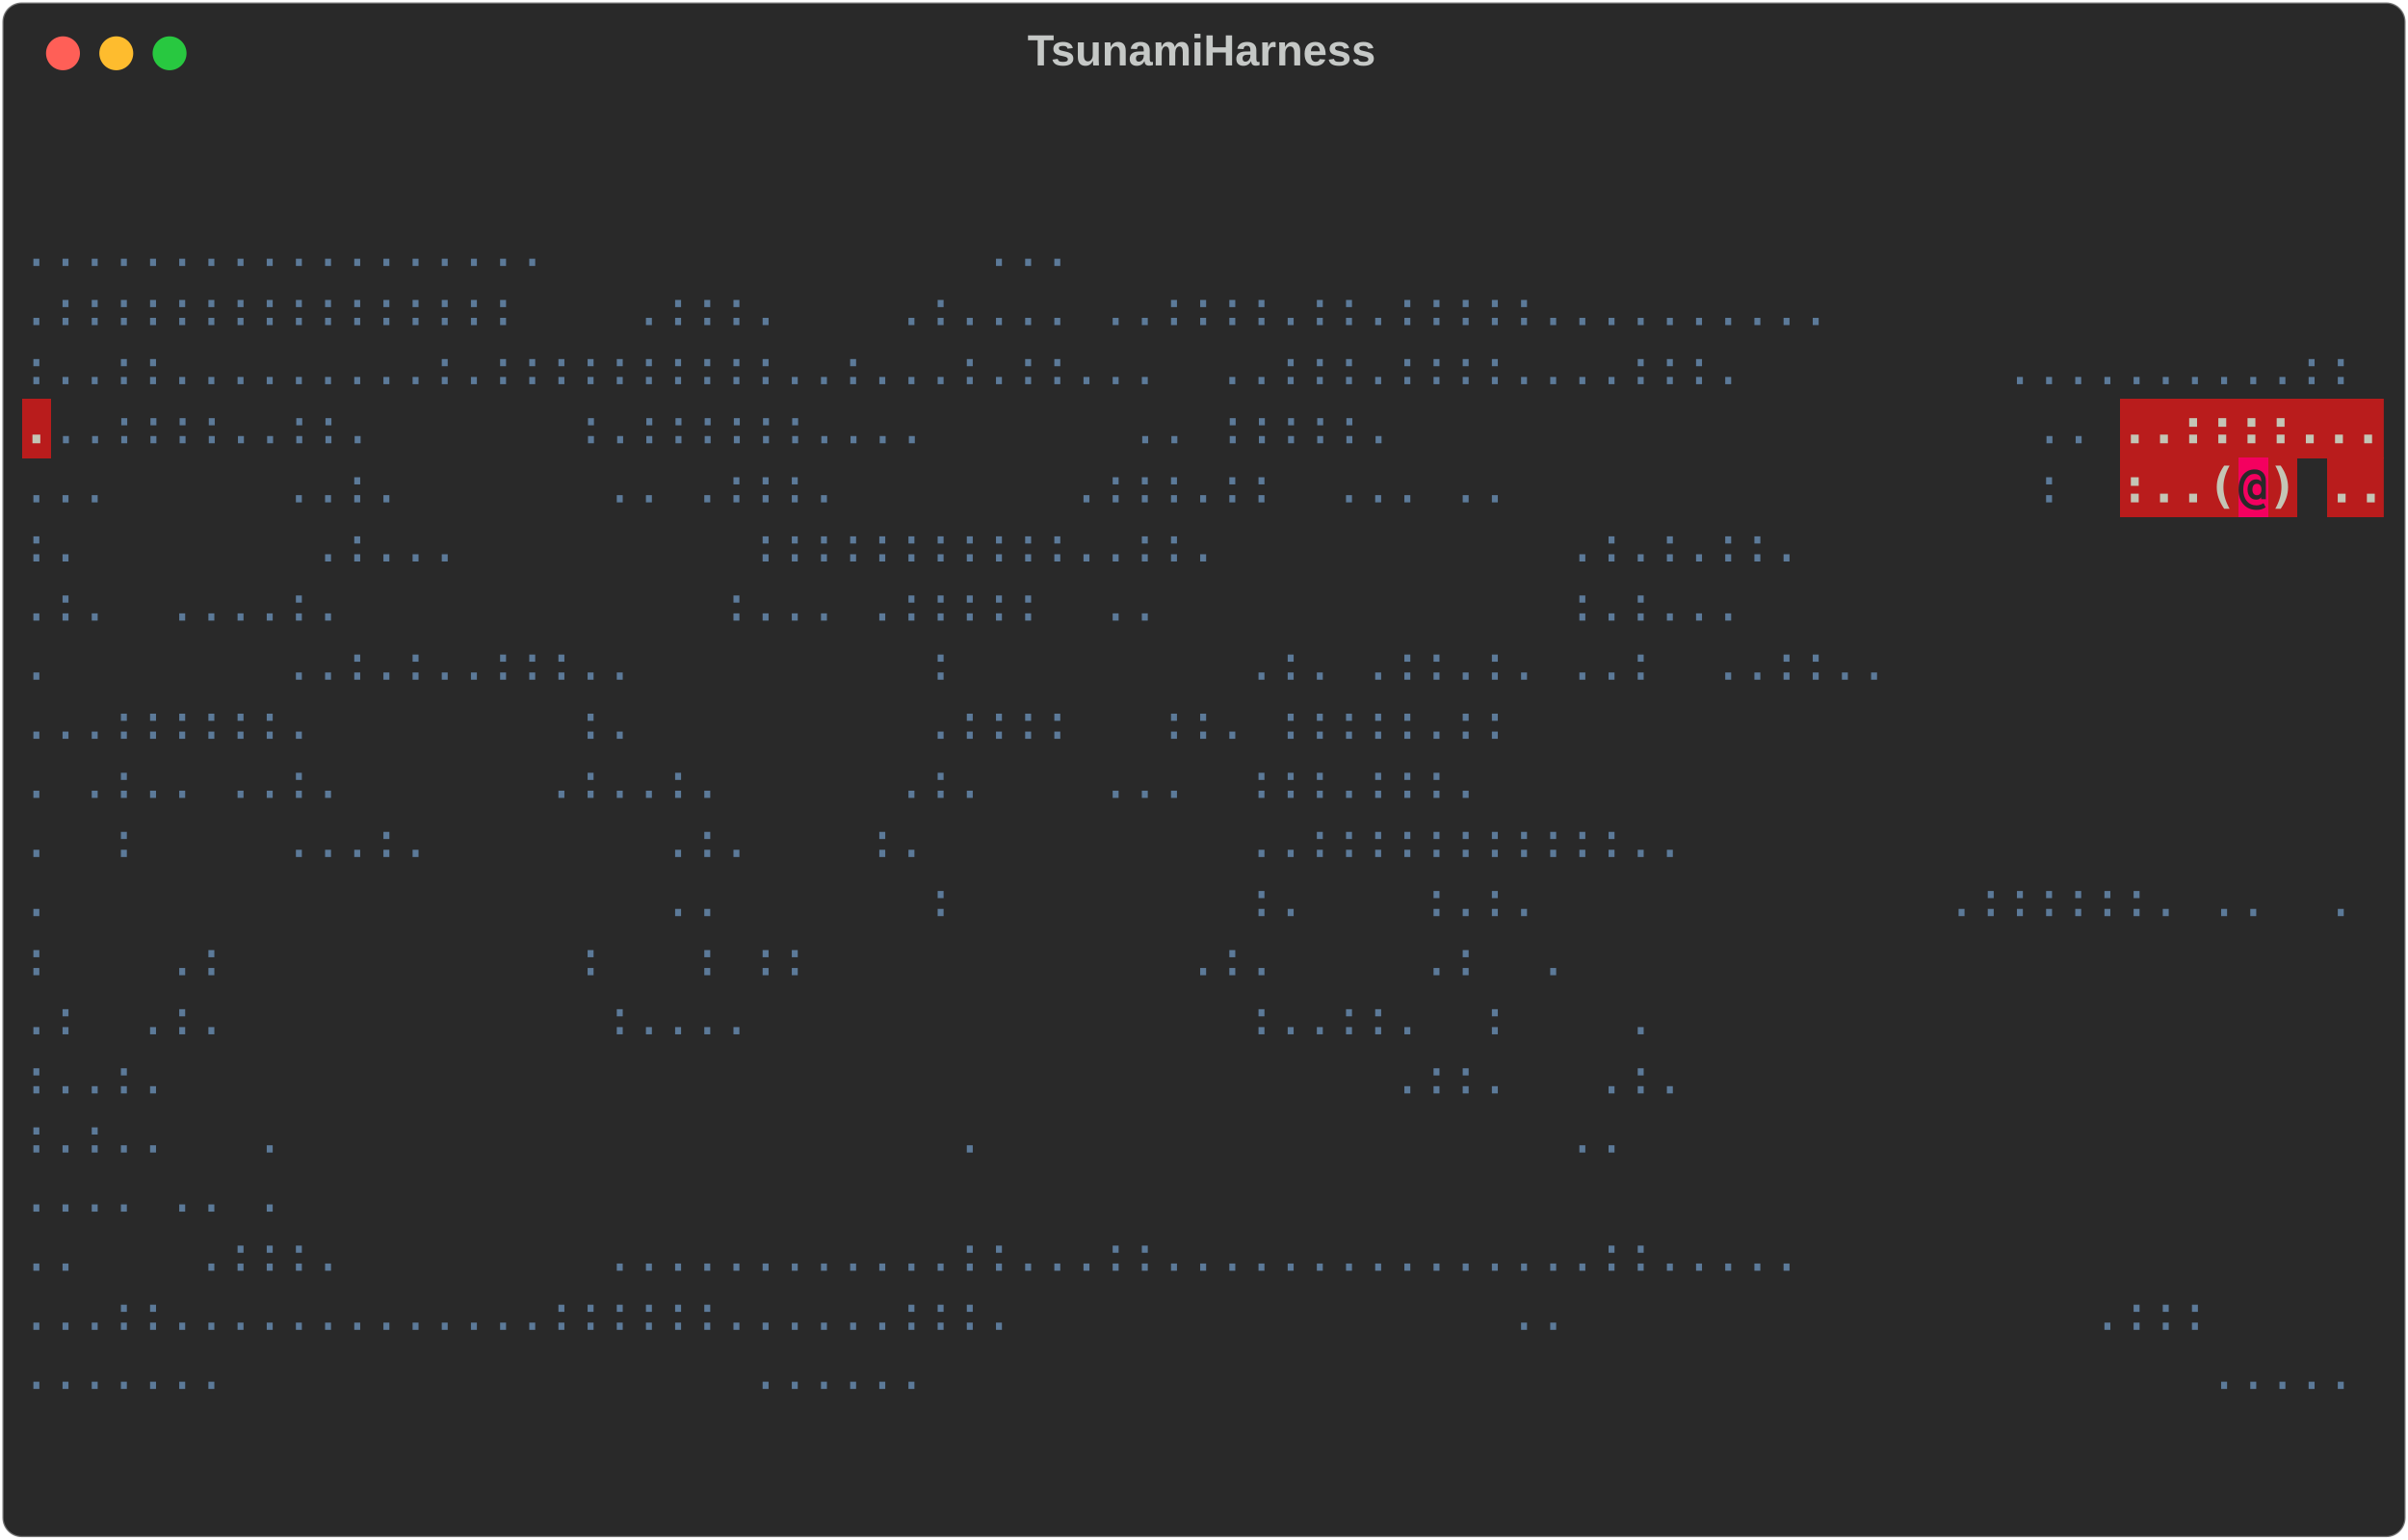
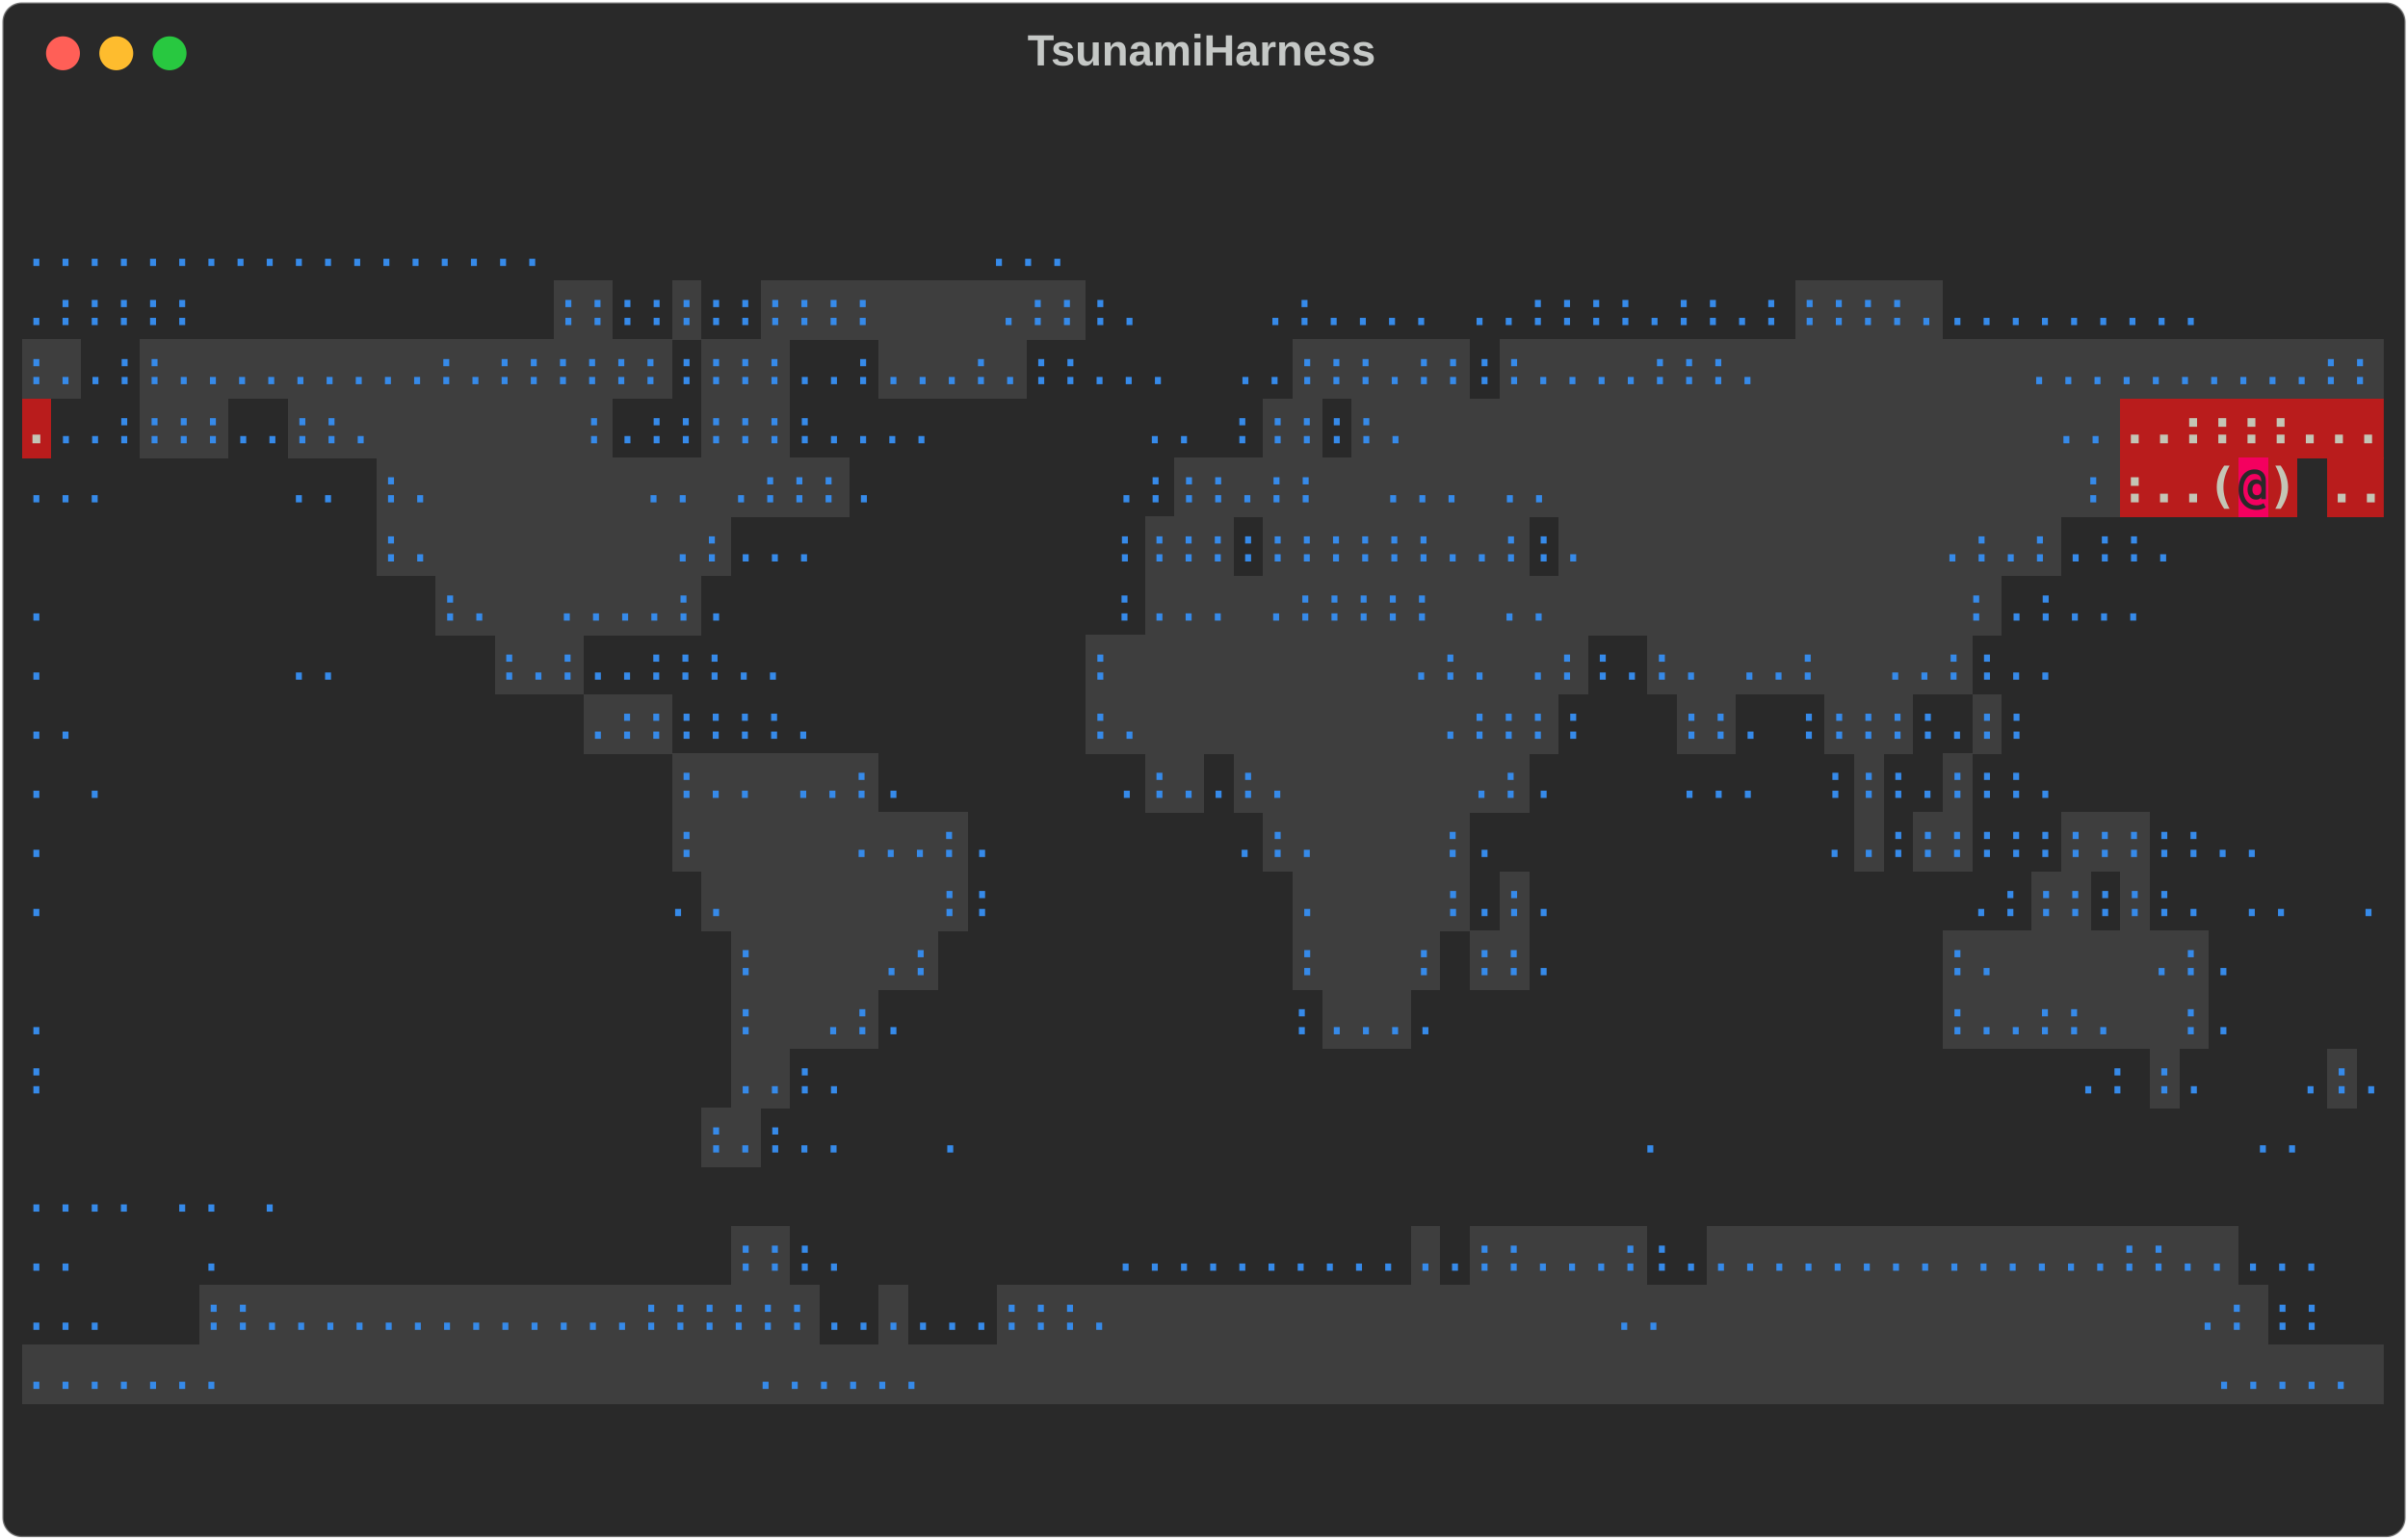
<svg xmlns="http://www.w3.org/2000/svg" class="rich-terminal" viewBox="0 0 994 635.6">
  <style>

    @font-face {
        font-family: "Fira Code";
        src: local("FiraCode-Regular"),
                url("https://cdnjs.cloudflare.com/ajax/libs/firacode/6.2.0/woff2/FiraCode-Regular.woff2") format("woff2"),
                url("https://cdnjs.cloudflare.com/ajax/libs/firacode/6.2.0/woff/FiraCode-Regular.woff") format("woff");
        font-style: normal;
        font-weight: 400;
    }
    @font-face {
        font-family: "Fira Code";
        src: local("FiraCode-Bold"),
                url("https://cdnjs.cloudflare.com/ajax/libs/firacode/6.2.0/woff2/FiraCode-Bold.woff2") format("woff2"),
                url("https://cdnjs.cloudflare.com/ajax/libs/firacode/6.2.0/woff/FiraCode-Bold.woff") format("woff");
        font-style: bold;
        font-weight: 700;
    }

    .terminal-matrix {
        font-family: Fira Code, monospace;
        font-size: 20px;
        line-height: 24.4px;
        font-variant-east-asian: full-width;
    }

    .terminal-title {
        font-size: 18px;
        font-weight: bold;
        font-family: arial;
    }

-     .terminal-r1 { fill: #5c7a99 }
+     .terminal-r1 { fill: #368ae9 }
.terminal-r2 { fill: #c5c8c6 }
.terminal-r3 { fill: #c4c5b5;font-weight: bold }
.terminal-r4 { fill: #292929;font-weight: bold }
    </style>
  <defs>
    <clipPath id="terminal-clip-terminal">
      <rect x="0" y="0" width="975.0" height="584.6" />
    </clipPath>
    <clipPath id="terminal-line-0">
      <rect x="0" y="1.5" width="976" height="24.65" />
    </clipPath>
    <clipPath id="terminal-line-1">
      <rect x="0" y="25.9" width="976" height="24.65" />
    </clipPath>
    <clipPath id="terminal-line-2">
      <rect x="0" y="50.3" width="976" height="24.65" />
    </clipPath>
    <clipPath id="terminal-line-3">
      <rect x="0" y="74.7" width="976" height="24.65" />
    </clipPath>
    <clipPath id="terminal-line-4">
      <rect x="0" y="99.1" width="976" height="24.65" />
    </clipPath>
    <clipPath id="terminal-line-5">
      <rect x="0" y="123.5" width="976" height="24.65" />
    </clipPath>
    <clipPath id="terminal-line-6">
      <rect x="0" y="147.9" width="976" height="24.65" />
    </clipPath>
    <clipPath id="terminal-line-7">
      <rect x="0" y="172.3" width="976" height="24.65" />
    </clipPath>
    <clipPath id="terminal-line-8">
      <rect x="0" y="196.7" width="976" height="24.65" />
    </clipPath>
    <clipPath id="terminal-line-9">
      <rect x="0" y="221.1" width="976" height="24.65" />
    </clipPath>
    <clipPath id="terminal-line-10">
      <rect x="0" y="245.5" width="976" height="24.65" />
    </clipPath>
    <clipPath id="terminal-line-11">
      <rect x="0" y="269.9" width="976" height="24.65" />
    </clipPath>
    <clipPath id="terminal-line-12">
      <rect x="0" y="294.3" width="976" height="24.65" />
    </clipPath>
    <clipPath id="terminal-line-13">
      <rect x="0" y="318.7" width="976" height="24.65" />
    </clipPath>
    <clipPath id="terminal-line-14">
      <rect x="0" y="343.1" width="976" height="24.65" />
    </clipPath>
    <clipPath id="terminal-line-15">
      <rect x="0" y="367.5" width="976" height="24.65" />
    </clipPath>
    <clipPath id="terminal-line-16">
      <rect x="0" y="391.9" width="976" height="24.65" />
    </clipPath>
    <clipPath id="terminal-line-17">
      <rect x="0" y="416.3" width="976" height="24.65" />
    </clipPath>
    <clipPath id="terminal-line-18">
      <rect x="0" y="440.7" width="976" height="24.65" />
    </clipPath>
    <clipPath id="terminal-line-19">
      <rect x="0" y="465.1" width="976" height="24.65" />
    </clipPath>
    <clipPath id="terminal-line-20">
      <rect x="0" y="489.5" width="976" height="24.65" />
    </clipPath>
    <clipPath id="terminal-line-21">
      <rect x="0" y="513.9" width="976" height="24.65" />
    </clipPath>
    <clipPath id="terminal-line-22">
      <rect x="0" y="538.3" width="976" height="24.65" />
    </clipPath>
  </defs>
  <rect fill="#292929" stroke="rgba(255,255,255,0.35)" stroke-width="1" x="1" y="1" width="992" height="633.6" rx="8" />
  <text class="terminal-title" fill="#c5c8c6" text-anchor="middle" x="496" y="27">TsunamiHarness</text>
  <g transform="translate(26,22)">
    <circle cx="0" cy="0" r="7" fill="#ff5f57" />
    <circle cx="22" cy="0" r="7" fill="#febc2e" />
    <circle cx="44" cy="0" r="7" fill="#28c840" />
  </g>
  <g transform="translate(9, 41)" clip-path="url(#terminal-clip-terminal)">
+     <rect fill="#3e3e3e" x="219.6" y="74.7" width="24.4" height="24.65" shape-rendering="crispEdges" />
+     <rect fill="#3e3e3e" x="268.4" y="74.7" width="12.2" height="24.65" shape-rendering="crispEdges" />
+     <rect fill="#3e3e3e" x="305" y="74.7" width="134.2" height="24.65" shape-rendering="crispEdges" />
+     <rect fill="#3e3e3e" x="732" y="74.7" width="61" height="24.65" shape-rendering="crispEdges" />
+     <rect fill="#3e3e3e" x="0" y="99.1" width="24.4" height="24.65" shape-rendering="crispEdges" />
+     <rect fill="#3e3e3e" x="48.8" y="99.1" width="219.6" height="24.65" shape-rendering="crispEdges" />
+     <rect fill="#3e3e3e" x="280.6" y="99.1" width="36.6" height="24.65" shape-rendering="crispEdges" />
+     <rect fill="#3e3e3e" x="353.8" y="99.1" width="61" height="24.65" shape-rendering="crispEdges" />
+     <rect fill="#3e3e3e" x="524.6" y="99.1" width="73.2" height="24.65" shape-rendering="crispEdges" />
+     <rect fill="#3e3e3e" x="610" y="99.1" width="366" height="24.65" shape-rendering="crispEdges" />
    <rect fill="#b91c1c" x="0" y="123.5" width="12.2" height="24.65" shape-rendering="crispEdges" />
+     <rect fill="#3e3e3e" x="48.8" y="123.5" width="36.6" height="24.65" shape-rendering="crispEdges" />
+     <rect fill="#3e3e3e" x="109.8" y="123.5" width="134.2" height="24.65" shape-rendering="crispEdges" />
+     <rect fill="#3e3e3e" x="280.6" y="123.5" width="36.6" height="24.65" shape-rendering="crispEdges" />
+     <rect fill="#3e3e3e" x="512.4" y="123.5" width="24.4" height="24.65" shape-rendering="crispEdges" />
+     <rect fill="#3e3e3e" x="549" y="123.5" width="317.2" height="24.65" shape-rendering="crispEdges" />
    <rect fill="#b91c1c" x="866.2" y="123.5" width="109.8" height="24.65" shape-rendering="crispEdges" />
+     <rect fill="#3e3e3e" x="146.4" y="147.9" width="195.2" height="24.65" shape-rendering="crispEdges" />
+     <rect fill="#3e3e3e" x="475.8" y="147.9" width="390.4" height="24.65" shape-rendering="crispEdges" />
    <rect fill="#b91c1c" x="866.2" y="147.9" width="48.8" height="24.65" shape-rendering="crispEdges" />
    <rect fill="#f4005f" x="915" y="147.9" width="12.2" height="24.65" shape-rendering="crispEdges" />
    <rect fill="#b91c1c" x="927.2" y="147.9" width="12.2" height="24.65" shape-rendering="crispEdges" />
    <rect fill="#b91c1c" x="951.6" y="147.9" width="24.4" height="24.65" shape-rendering="crispEdges" />
+     <rect fill="#3e3e3e" x="146.4" y="172.3" width="146.4" height="24.65" shape-rendering="crispEdges" />
+     <rect fill="#3e3e3e" x="463.6" y="172.3" width="36.6" height="24.65" shape-rendering="crispEdges" />
+     <rect fill="#3e3e3e" x="512.4" y="172.3" width="109.8" height="24.65" shape-rendering="crispEdges" />
+     <rect fill="#3e3e3e" x="634.4" y="172.3" width="207.4" height="24.65" shape-rendering="crispEdges" />
+     <rect fill="#3e3e3e" x="170.8" y="196.7" width="109.8" height="24.65" shape-rendering="crispEdges" />
+     <rect fill="#3e3e3e" x="463.6" y="196.7" width="353.8" height="24.65" shape-rendering="crispEdges" />
+     <rect fill="#3e3e3e" x="195.2" y="221.1" width="36.6" height="24.65" shape-rendering="crispEdges" />
+     <rect fill="#3e3e3e" x="439.2" y="221.1" width="207.4" height="24.65" shape-rendering="crispEdges" />
+     <rect fill="#3e3e3e" x="671" y="221.1" width="134.2" height="24.65" shape-rendering="crispEdges" />
+     <rect fill="#3e3e3e" x="231.8" y="245.5" width="36.6" height="24.65" shape-rendering="crispEdges" />
+     <rect fill="#3e3e3e" x="439.2" y="245.5" width="195.2" height="24.65" shape-rendering="crispEdges" />
+     <rect fill="#3e3e3e" x="683.2" y="245.5" width="24.4" height="24.65" shape-rendering="crispEdges" />
+     <rect fill="#3e3e3e" x="744.2" y="245.5" width="36.6" height="24.65" shape-rendering="crispEdges" />
+     <rect fill="#3e3e3e" x="805.2" y="245.5" width="12.2" height="24.65" shape-rendering="crispEdges" />
+     <rect fill="#3e3e3e" x="268.4" y="269.9" width="85.4" height="24.65" shape-rendering="crispEdges" />
+     <rect fill="#3e3e3e" x="463.6" y="269.9" width="24.4" height="24.65" shape-rendering="crispEdges" />
+     <rect fill="#3e3e3e" x="500.2" y="269.9" width="122" height="24.65" shape-rendering="crispEdges" />
+     <rect fill="#3e3e3e" x="756.4" y="269.9" width="12.2" height="24.65" shape-rendering="crispEdges" />
+     <rect fill="#3e3e3e" x="793" y="269.9" width="12.2" height="24.65" shape-rendering="crispEdges" />
+     <rect fill="#3e3e3e" x="268.4" y="294.3" width="122" height="24.65" shape-rendering="crispEdges" />
+     <rect fill="#3e3e3e" x="512.4" y="294.3" width="85.4" height="24.65" shape-rendering="crispEdges" />
+     <rect fill="#3e3e3e" x="756.4" y="294.3" width="12.2" height="24.65" shape-rendering="crispEdges" />
+     <rect fill="#3e3e3e" x="780.8" y="294.3" width="24.4" height="24.65" shape-rendering="crispEdges" />
+     <rect fill="#3e3e3e" x="841.8" y="294.3" width="36.6" height="24.65" shape-rendering="crispEdges" />
+     <rect fill="#3e3e3e" x="280.6" y="318.7" width="109.8" height="24.65" shape-rendering="crispEdges" />
+     <rect fill="#3e3e3e" x="524.6" y="318.7" width="73.2" height="24.65" shape-rendering="crispEdges" />
+     <rect fill="#3e3e3e" x="610" y="318.7" width="12.2" height="24.65" shape-rendering="crispEdges" />
+     <rect fill="#3e3e3e" x="829.6" y="318.7" width="24.4" height="24.65" shape-rendering="crispEdges" />
+     <rect fill="#3e3e3e" x="866.2" y="318.7" width="12.2" height="24.65" shape-rendering="crispEdges" />
+     <rect fill="#3e3e3e" x="292.8" y="343.1" width="85.4" height="24.65" shape-rendering="crispEdges" />
+     <rect fill="#3e3e3e" x="524.6" y="343.1" width="61" height="24.65" shape-rendering="crispEdges" />
+     <rect fill="#3e3e3e" x="597.8" y="343.1" width="24.4" height="24.65" shape-rendering="crispEdges" />
+     <rect fill="#3e3e3e" x="793" y="343.1" width="109.8" height="24.65" shape-rendering="crispEdges" />
+     <rect fill="#3e3e3e" x="292.8" y="367.5" width="61" height="24.65" shape-rendering="crispEdges" />
+     <rect fill="#3e3e3e" x="536.8" y="367.5" width="36.6" height="24.65" shape-rendering="crispEdges" />
+     <rect fill="#3e3e3e" x="793" y="367.5" width="109.8" height="24.65" shape-rendering="crispEdges" />
+     <rect fill="#3e3e3e" x="292.8" y="391.9" width="24.4" height="24.65" shape-rendering="crispEdges" />
+     <rect fill="#3e3e3e" x="878.4" y="391.9" width="12.2" height="24.65" shape-rendering="crispEdges" />
+     <rect fill="#3e3e3e" x="951.6" y="391.9" width="12.2" height="24.65" shape-rendering="crispEdges" />
+     <rect fill="#3e3e3e" x="280.6" y="416.3" width="24.4" height="24.65" shape-rendering="crispEdges" />
+     <rect fill="#3e3e3e" x="292.8" y="465.1" width="24.4" height="24.65" shape-rendering="crispEdges" />
+     <rect fill="#3e3e3e" x="573.4" y="465.1" width="12.2" height="24.65" shape-rendering="crispEdges" />
+     <rect fill="#3e3e3e" x="597.8" y="465.1" width="73.2" height="24.65" shape-rendering="crispEdges" />
+     <rect fill="#3e3e3e" x="695.4" y="465.1" width="219.6" height="24.65" shape-rendering="crispEdges" />
+     <rect fill="#3e3e3e" x="73.2" y="489.5" width="256.2" height="24.65" shape-rendering="crispEdges" />
+     <rect fill="#3e3e3e" x="353.8" y="489.5" width="12.2" height="24.65" shape-rendering="crispEdges" />
+     <rect fill="#3e3e3e" x="402.6" y="489.5" width="524.6" height="24.65" shape-rendering="crispEdges" />
+     <rect fill="#3e3e3e" x="0" y="513.9" width="976" height="24.65" shape-rendering="crispEdges" />
    <g class="terminal-matrix">
      <text class="terminal-r2" x="976" y="20" textLength="12.2" clip-path="url(#terminal-line-0)">
</text>
      <text class="terminal-r2" x="976" y="44.4" textLength="12.2" clip-path="url(#terminal-line-1)">
</text>
      <text class="terminal-r1" x="0" y="68.8" textLength="976" clip-path="url(#terminal-line-2)">                   ..................               ...                         </text>
      <text class="terminal-r2" x="976" y="68.8" textLength="12.2" clip-path="url(#terminal-line-2)">
</text>
-       <text class="terminal-r1" x="0" y="93.2" textLength="976" clip-path="url(#terminal-line-3)">            .::::::::::::::::    .:::.    .:.... ..::::.::.:::::..........      </text>
+       <text class="terminal-r1" x="0" y="93.2" textLength="219.6" clip-path="url(#terminal-line-3)">            .:::::</text>
+       <text class="terminal-r1" x="219.6" y="93.2" textLength="24.4" clip-path="url(#terminal-line-3)">::</text>
+       <text class="terminal-r1" x="244" y="93.2" textLength="24.4" clip-path="url(#terminal-line-3)">::</text>
+       <text class="terminal-r1" x="268.4" y="93.2" textLength="12.2" clip-path="url(#terminal-line-3)">:</text>
+       <text class="terminal-r1" x="280.6" y="93.2" textLength="24.4" clip-path="url(#terminal-line-3)">::</text>
+       <text class="terminal-r1" x="305" y="93.2" textLength="134.2" clip-path="url(#terminal-line-3)">::::    .::</text>
+       <text class="terminal-r1" x="439.2" y="93.2" textLength="292.8" clip-path="url(#terminal-line-3)">:.    .:.... ..::::.::.:</text>
+       <text class="terminal-r1" x="732" y="93.2" textLength="61" clip-path="url(#terminal-line-3)">::::.</text>
+       <text class="terminal-r1" x="793" y="93.2" textLength="183" clip-path="url(#terminal-line-3)">.........      </text>
      <text class="terminal-r2" x="976" y="93.2" textLength="12.2" clip-path="url(#terminal-line-3)">
</text>
-       <text class="terminal-r1" x="0" y="117.6" textLength="976" clip-path="url(#terminal-line-4)">:..::.........:.::::::::::..:...:.::...  ..:::.::::....:::.         ..........::</text>
+       <text class="terminal-r1" x="0" y="117.6" textLength="24.4" clip-path="url(#terminal-line-4)">:.</text>
+       <text class="terminal-r1" x="24.4" y="117.6" textLength="24.4" clip-path="url(#terminal-line-4)">.:</text>
+       <text class="terminal-r1" x="48.8" y="117.6" textLength="219.6" clip-path="url(#terminal-line-4)">:.........:.::::::</text>
+       <text class="terminal-r1" x="268.4" y="117.6" textLength="12.2" clip-path="url(#terminal-line-4)">:</text>
+       <text class="terminal-r1" x="280.6" y="117.6" textLength="36.6" clip-path="url(#terminal-line-4)">:::</text>
+       <text class="terminal-r1" x="317.2" y="117.6" textLength="36.6" clip-path="url(#terminal-line-4)">..:</text>
+       <text class="terminal-r1" x="353.8" y="117.6" textLength="61" clip-path="url(#terminal-line-4)">...:.</text>
+       <text class="terminal-r1" x="414.8" y="117.6" textLength="109.8" clip-path="url(#terminal-line-4)">::...  ..</text>
+       <text class="terminal-r1" x="524.6" y="117.6" textLength="73.2" clip-path="url(#terminal-line-4)">:::.::</text>
+       <text class="terminal-r1" x="597.8" y="117.6" textLength="12.2" clip-path="url(#terminal-line-4)">:</text>
+       <text class="terminal-r1" x="610" y="117.6" textLength="366" clip-path="url(#terminal-line-4)">:....:::.         ..........::</text>
      <text class="terminal-r2" x="976" y="117.6" textLength="12.2" clip-path="url(#terminal-line-4)">
</text>
      <text class="terminal-r3" x="0" y="142" textLength="12.2" clip-path="url(#terminal-line-5)">.</text>
-       <text class="terminal-r1" x="12.2" y="142" textLength="854" clip-path="url(#terminal-line-5)">..::::..::.       :.::::::....       .. :::::.                      ..</text>
+       <text class="terminal-r1" x="12.2" y="142" textLength="36.6" clip-path="url(#terminal-line-5)">..:</text>
+       <text class="terminal-r1" x="48.8" y="142" textLength="36.6" clip-path="url(#terminal-line-5)">:::</text>
+       <text class="terminal-r1" x="85.4" y="142" textLength="24.4" clip-path="url(#terminal-line-5)">..</text>
+       <text class="terminal-r1" x="109.8" y="142" textLength="134.2" clip-path="url(#terminal-line-5)">::.       :</text>
+       <text class="terminal-r1" x="244" y="142" textLength="36.6" clip-path="url(#terminal-line-5)">.::</text>
+       <text class="terminal-r1" x="280.6" y="142" textLength="36.6" clip-path="url(#terminal-line-5)">:::</text>
+       <text class="terminal-r1" x="317.2" y="142" textLength="195.2" clip-path="url(#terminal-line-5)">:....       .. :</text>
+       <text class="terminal-r1" x="512.4" y="142" textLength="24.4" clip-path="url(#terminal-line-5)">::</text>
+       <text class="terminal-r1" x="536.8" y="142" textLength="12.2" clip-path="url(#terminal-line-5)">:</text>
+       <text class="terminal-r1" x="549" y="142" textLength="317.2" clip-path="url(#terminal-line-5)">:.                      ..</text>
      <text class="terminal-r3" x="866.2" y="142" textLength="109.8" clip-path="url(#terminal-line-5)">..::::...</text>
      <text class="terminal-r2" x="976" y="142" textLength="12.2" clip-path="url(#terminal-line-5)">
</text>
-       <text class="terminal-r1" x="0" y="166.4" textLength="866.2" clip-path="url(#terminal-line-6)"> ...      ..:.       .. .:::.        .:::.::  ... ..                  :</text>
+       <text class="terminal-r1" x="0" y="166.4" textLength="146.4" clip-path="url(#terminal-line-6)"> ...      ..</text>
+       <text class="terminal-r1" x="146.4" y="166.4" textLength="195.2" clip-path="url(#terminal-line-6)">:.       .. .:::</text>
+       <text class="terminal-r1" x="341.6" y="166.4" textLength="134.2" clip-path="url(#terminal-line-6)">.        .:</text>
+       <text class="terminal-r1" x="475.8" y="166.4" textLength="390.4" clip-path="url(#terminal-line-6)">::.::  ... ..                  :</text>
      <text class="terminal-r3" x="866.2" y="166.4" textLength="48.8" clip-path="url(#terminal-line-6)">:..(</text>
      <text class="terminal-r4" x="915" y="166.4" textLength="12.2" clip-path="url(#terminal-line-6)">@</text>
      <text class="terminal-r3" x="927.2" y="166.4" textLength="12.2" clip-path="url(#terminal-line-6)">)</text>
      <text class="terminal-r3" x="951.6" y="166.4" textLength="24.4" clip-path="url(#terminal-line-6)">..</text>
      <text class="terminal-r2" x="976" y="166.4" textLength="12.2" clip-path="url(#terminal-line-6)">
</text>
-       <text class="terminal-r1" x="0" y="190.8" textLength="976" clip-path="url(#terminal-line-7)">            :.        .:...          :::::::::::..::.            .:.:.::.       </text>
+       <text class="terminal-r1" x="146.4" y="190.8" textLength="146.4" clip-path="url(#terminal-line-7)">:.        .:</text>
+       <text class="terminal-r1" x="292.8" y="190.8" textLength="170.8" clip-path="url(#terminal-line-7)">...          :</text>
+       <text class="terminal-r1" x="463.6" y="190.8" textLength="36.6" clip-path="url(#terminal-line-7)">:::</text>
+       <text class="terminal-r1" x="500.2" y="190.8" textLength="12.2" clip-path="url(#terminal-line-7)">:</text>
+       <text class="terminal-r1" x="512.4" y="190.8" textLength="109.8" clip-path="url(#terminal-line-7)">::::::..:</text>
+       <text class="terminal-r1" x="622.2" y="190.8" textLength="12.2" clip-path="url(#terminal-line-7)">:</text>
+       <text class="terminal-r1" x="634.4" y="190.8" textLength="207.4" clip-path="url(#terminal-line-7)">.            .:.:</text>
+       <text class="terminal-r1" x="841.8" y="190.8" textLength="134.2" clip-path="url(#terminal-line-7)">.::.       </text>
      <text class="terminal-r2" x="976" y="190.8" textLength="12.2" clip-path="url(#terminal-line-7)">
</text>
-       <text class="terminal-r1" x="0" y="215.2" textLength="976" clip-path="url(#terminal-line-8)">             .:.  ....:.             :... .:::::  ..              :.:...        </text>
+       <text class="terminal-r1" x="0" y="215.2" textLength="170.8" clip-path="url(#terminal-line-8)">             .</text>
+       <text class="terminal-r1" x="170.8" y="215.2" textLength="109.8" clip-path="url(#terminal-line-8)">:.  ....:</text>
+       <text class="terminal-r1" x="280.6" y="215.2" textLength="183" clip-path="url(#terminal-line-8)">.             :</text>
+       <text class="terminal-r1" x="463.6" y="215.2" textLength="353.8" clip-path="url(#terminal-line-8)">... .:::::  ..              :</text>
+       <text class="terminal-r1" x="817.4" y="215.2" textLength="158.6" clip-path="url(#terminal-line-8)">.:...        </text>
      <text class="terminal-r2" x="976" y="215.2" textLength="12.2" clip-path="url(#terminal-line-8)">
</text>
-       <text class="terminal-r1" x="0" y="239.6" textLength="976" clip-path="url(#terminal-line-9)">     .        ..:.:..:::..          :          .:. .::.:. ..:  ..::..           </text>
+       <text class="terminal-r1" x="0" y="239.6" textLength="195.2" clip-path="url(#terminal-line-9)">     .        ..</text>
+       <text class="terminal-r1" x="195.2" y="239.6" textLength="36.6" clip-path="url(#terminal-line-9)">:.:</text>
+       <text class="terminal-r1" x="231.8" y="239.6" textLength="207.4" clip-path="url(#terminal-line-9)">..:::..          </text>
+       <text class="terminal-r1" x="439.2" y="239.6" textLength="207.4" clip-path="url(#terminal-line-9)">:          .:. .:</text>
+       <text class="terminal-r1" x="646.6" y="239.6" textLength="24.4" clip-path="url(#terminal-line-9)">:.</text>
+       <text class="terminal-r1" x="671" y="239.6" textLength="134.2" clip-path="url(#terminal-line-9)">:. ..:  ..:</text>
+       <text class="terminal-r1" x="805.2" y="239.6" textLength="170.8" clip-path="url(#terminal-line-9)">:..           </text>
      <text class="terminal-r2" x="976" y="239.6" textLength="12.2" clip-path="url(#terminal-line-9)">
</text>
-       <text class="terminal-r1" x="0" y="264" textLength="976" clip-path="url(#terminal-line-10)">                 ...::::::.         :.          .::::   ::. :::::.::            </text>
+       <text class="terminal-r1" x="0" y="264" textLength="231.8" clip-path="url(#terminal-line-10)">                 ..</text>
+       <text class="terminal-r1" x="231.8" y="264" textLength="36.6" clip-path="url(#terminal-line-10)">.::</text>
+       <text class="terminal-r1" x="268.4" y="264" textLength="170.8" clip-path="url(#terminal-line-10)">::::.         </text>
+       <text class="terminal-r1" x="439.2" y="264" textLength="195.2" clip-path="url(#terminal-line-10)">:.          .:::</text>
+       <text class="terminal-r1" x="634.4" y="264" textLength="48.8" clip-path="url(#terminal-line-10)">:   </text>
+       <text class="terminal-r1" x="683.2" y="264" textLength="24.4" clip-path="url(#terminal-line-10)">::</text>
+       <text class="terminal-r1" x="707.6" y="264" textLength="36.6" clip-path="url(#terminal-line-10)">. :</text>
+       <text class="terminal-r1" x="744.2" y="264" textLength="36.6" clip-path="url(#terminal-line-10)">:::</text>
+       <text class="terminal-r1" x="780.8" y="264" textLength="24.4" clip-path="url(#terminal-line-10)">:.</text>
+       <text class="terminal-r1" x="805.2" y="264" textLength="12.2" clip-path="url(#terminal-line-10)">:</text>
+       <text class="terminal-r1" x="817.4" y="264" textLength="158.6" clip-path="url(#terminal-line-10)">:            </text>
      <text class="terminal-r2" x="976" y="264" textLength="12.2" clip-path="url(#terminal-line-10)">
</text>
-       <text class="terminal-r1" x="0" y="288.4" textLength="976" clip-path="url(#terminal-line-11)">                   . .:.. ..:.       .:..:.      .:.    ...  :::.:::.           </text>
+       <text class="terminal-r1" x="0" y="288.4" textLength="268.4" clip-path="url(#terminal-line-11)">                   . .</text>
+       <text class="terminal-r1" x="268.4" y="288.4" textLength="85.4" clip-path="url(#terminal-line-11)">:.. ..:</text>
+       <text class="terminal-r1" x="353.8" y="288.4" textLength="109.8" clip-path="url(#terminal-line-11)">.       .</text>
+       <text class="terminal-r1" x="463.6" y="288.4" textLength="24.4" clip-path="url(#terminal-line-11)">:.</text>
+       <text class="terminal-r1" x="488" y="288.4" textLength="12.2" clip-path="url(#terminal-line-11)">.</text>
+       <text class="terminal-r1" x="500.2" y="288.4" textLength="122" clip-path="url(#terminal-line-11)">:.      .:</text>
+       <text class="terminal-r1" x="622.2" y="288.4" textLength="134.2" clip-path="url(#terminal-line-11)">.    ...  :</text>
+       <text class="terminal-r1" x="756.4" y="288.4" textLength="12.2" clip-path="url(#terminal-line-11)">:</text>
+       <text class="terminal-r1" x="768.6" y="288.4" textLength="24.4" clip-path="url(#terminal-line-11)">:.</text>
+       <text class="terminal-r1" x="793" y="288.4" textLength="12.2" clip-path="url(#terminal-line-11)">:</text>
+       <text class="terminal-r1" x="805.2" y="288.4" textLength="170.8" clip-path="url(#terminal-line-11)">::.           </text>
      <text class="terminal-r2" x="976" y="288.4" textLength="12.2" clip-path="url(#terminal-line-11)">
</text>
-       <text class="terminal-r1" x="0" y="312.8" textLength="976" clip-path="url(#terminal-line-12)">                   .  :     ...:.        .:.    :.           ..:::::::::::..    </text>
+       <text class="terminal-r1" x="0" y="312.8" textLength="268.4" clip-path="url(#terminal-line-12)">                   .  </text>
+       <text class="terminal-r1" x="268.4" y="312.8" textLength="122" clip-path="url(#terminal-line-12)">:     ...:</text>
+       <text class="terminal-r1" x="390.4" y="312.8" textLength="122" clip-path="url(#terminal-line-12)">.        .</text>
+       <text class="terminal-r1" x="512.4" y="312.8" textLength="85.4" clip-path="url(#terminal-line-12)">:.    :</text>
+       <text class="terminal-r1" x="597.8" y="312.8" textLength="158.6" clip-path="url(#terminal-line-12)">.           .</text>
+       <text class="terminal-r1" x="756.4" y="312.8" textLength="12.2" clip-path="url(#terminal-line-12)">.</text>
+       <text class="terminal-r1" x="768.6" y="312.8" textLength="12.2" clip-path="url(#terminal-line-12)">:</text>
+       <text class="terminal-r1" x="780.8" y="312.8" textLength="24.4" clip-path="url(#terminal-line-12)">::</text>
+       <text class="terminal-r1" x="805.2" y="312.8" textLength="36.6" clip-path="url(#terminal-line-12)">:::</text>
+       <text class="terminal-r1" x="841.8" y="312.8" textLength="36.6" clip-path="url(#terminal-line-12)">:::</text>
+       <text class="terminal-r1" x="878.4" y="312.8" textLength="97.6" clip-path="url(#terminal-line-12)">::..    </text>
      <text class="terminal-r2" x="976" y="312.8" textLength="12.2" clip-path="url(#terminal-line-12)">
</text>
-       <text class="terminal-r1" x="0" y="337.2" textLength="976" clip-path="url(#terminal-line-13)">.                     ..       :          :.    :.:.              .::::::. ..  .</text>
+       <text class="terminal-r1" x="0" y="337.2" textLength="280.6" clip-path="url(#terminal-line-13)">.                     .</text>
+       <text class="terminal-r1" x="280.6" y="337.2" textLength="109.8" clip-path="url(#terminal-line-13)">.       :</text>
+       <text class="terminal-r1" x="390.4" y="337.2" textLength="134.2" clip-path="url(#terminal-line-13)">          :</text>
+       <text class="terminal-r1" x="524.6" y="337.2" textLength="73.2" clip-path="url(#terminal-line-13)">.    :</text>
+       <text class="terminal-r1" x="597.8" y="337.2" textLength="12.2" clip-path="url(#terminal-line-13)">.</text>
+       <text class="terminal-r1" x="610" y="337.2" textLength="12.2" clip-path="url(#terminal-line-13)">:</text>
+       <text class="terminal-r1" x="622.2" y="337.2" textLength="207.4" clip-path="url(#terminal-line-13)">.              .:</text>
+       <text class="terminal-r1" x="829.6" y="337.2" textLength="24.4" clip-path="url(#terminal-line-13)">::</text>
+       <text class="terminal-r1" x="854" y="337.2" textLength="12.2" clip-path="url(#terminal-line-13)">:</text>
+       <text class="terminal-r1" x="866.2" y="337.2" textLength="12.2" clip-path="url(#terminal-line-13)">:</text>
+       <text class="terminal-r1" x="878.4" y="337.2" textLength="97.6" clip-path="url(#terminal-line-13)">:. ..  .</text>
      <text class="terminal-r2" x="976" y="337.2" textLength="12.2" clip-path="url(#terminal-line-13)">
</text>
-       <text class="terminal-r1" x="0" y="361.6" textLength="976" clip-path="url(#terminal-line-14)">                        :    .:            :   : ::             .:.     .:  .   </text>
+       <text class="terminal-r1" x="292.8" y="361.6" textLength="85.4" clip-path="url(#terminal-line-14)">:    .:</text>
+       <text class="terminal-r1" x="524.6" y="361.6" textLength="61" clip-path="url(#terminal-line-14)">:   :</text>
+       <text class="terminal-r1" x="597.8" y="361.6" textLength="24.4" clip-path="url(#terminal-line-14)">::</text>
+       <text class="terminal-r1" x="622.2" y="361.6" textLength="170.8" clip-path="url(#terminal-line-14)">             .</text>
+       <text class="terminal-r1" x="793" y="361.6" textLength="109.8" clip-path="url(#terminal-line-14)">:.     .:</text>
+       <text class="terminal-r1" x="902.8" y="361.6" textLength="73.2" clip-path="url(#terminal-line-14)">  .   </text>
      <text class="terminal-r2" x="976" y="361.6" textLength="12.2" clip-path="url(#terminal-line-14)">
</text>
-       <text class="terminal-r1" x="0" y="386" textLength="976" clip-path="url(#terminal-line-15)">                       .:  .:.             :....                 :..::.  :    . </text>
+       <text class="terminal-r1" x="0" y="386" textLength="292.8" clip-path="url(#terminal-line-15)">                       .</text>
+       <text class="terminal-r1" x="292.8" y="386" textLength="61" clip-path="url(#terminal-line-15)">:  .:</text>
+       <text class="terminal-r1" x="353.8" y="386" textLength="183" clip-path="url(#terminal-line-15)">.             :</text>
+       <text class="terminal-r1" x="536.8" y="386" textLength="36.6" clip-path="url(#terminal-line-15)">...</text>
+       <text class="terminal-r1" x="573.4" y="386" textLength="219.6" clip-path="url(#terminal-line-15)">.                 </text>
+       <text class="terminal-r1" x="793" y="386" textLength="109.8" clip-path="url(#terminal-line-15)">:..::.  :</text>
+       <text class="terminal-r1" x="902.8" y="386" textLength="73.2" clip-path="url(#terminal-line-15)">    . </text>
      <text class="terminal-r2" x="976" y="386" textLength="12.2" clip-path="url(#terminal-line-15)">
</text>
-       <text class="terminal-r1" x="0" y="410.4" textLength="976" clip-path="url(#terminal-line-16)">                       :..:.                                          .::.   .:.</text>
+       <text class="terminal-r1" x="0" y="410.4" textLength="292.8" clip-path="url(#terminal-line-16)">                       :</text>
+       <text class="terminal-r1" x="292.8" y="410.4" textLength="24.4" clip-path="url(#terminal-line-16)">..</text>
+       <text class="terminal-r1" x="317.2" y="410.4" textLength="561.2" clip-path="url(#terminal-line-16)">:.                                          .:</text>
+       <text class="terminal-r1" x="878.4" y="410.4" textLength="12.2" clip-path="url(#terminal-line-16)">:</text>
+       <text class="terminal-r1" x="890.6" y="410.4" textLength="61" clip-path="url(#terminal-line-16)">.   .</text>
+       <text class="terminal-r1" x="951.6" y="410.4" textLength="12.2" clip-path="url(#terminal-line-16)">:</text>
+       <text class="terminal-r1" x="963.8" y="410.4" textLength="12.2" clip-path="url(#terminal-line-16)">.</text>
      <text class="terminal-r2" x="976" y="410.4" textLength="12.2" clip-path="url(#terminal-line-16)">
</text>
-       <text class="terminal-r1" x="0" y="434.8" textLength="976" clip-path="url(#terminal-line-17)">                       :.:..   .                       .                    ..  </text>
+       <text class="terminal-r1" x="280.6" y="434.8" textLength="24.4" clip-path="url(#terminal-line-17)">:.</text>
+       <text class="terminal-r1" x="305" y="434.8" textLength="671" clip-path="url(#terminal-line-17)">:..   .                       .                    ..  </text>
      <text class="terminal-r2" x="976" y="434.8" textLength="12.2" clip-path="url(#terminal-line-17)">
</text>
      <text class="terminal-r1" x="0" y="459.2" textLength="976" clip-path="url(#terminal-line-18)">                        .... .. .                                               </text>
      <text class="terminal-r2" x="976" y="459.2" textLength="12.2" clip-path="url(#terminal-line-18)">
</text>
-       <text class="terminal-r1" x="0" y="483.6" textLength="976" clip-path="url(#terminal-line-19)">                 ..    .:::.         ............::...::...............::.....  </text>
+       <text class="terminal-r1" x="0" y="483.6" textLength="292.8" clip-path="url(#terminal-line-19)">                 ..    .</text>
+       <text class="terminal-r1" x="292.8" y="483.6" textLength="24.4" clip-path="url(#terminal-line-19)">::</text>
+       <text class="terminal-r1" x="317.2" y="483.6" textLength="256.2" clip-path="url(#terminal-line-19)">:.         ..........</text>
+       <text class="terminal-r1" x="573.4" y="483.6" textLength="12.2" clip-path="url(#terminal-line-19)">.</text>
+       <text class="terminal-r1" x="585.6" y="483.6" textLength="12.2" clip-path="url(#terminal-line-19)">.</text>
+       <text class="terminal-r1" x="597.8" y="483.6" textLength="73.2" clip-path="url(#terminal-line-19)">::...:</text>
+       <text class="terminal-r1" x="671" y="483.6" textLength="24.4" clip-path="url(#terminal-line-19)">:.</text>
+       <text class="terminal-r1" x="695.4" y="483.6" textLength="219.6" clip-path="url(#terminal-line-19)">..............::..</text>
+       <text class="terminal-r1" x="915" y="483.6" textLength="61" clip-path="url(#terminal-line-19)">...  </text>
      <text class="terminal-r2" x="976" y="483.6" textLength="12.2" clip-path="url(#terminal-line-19)">
</text>
-       <text class="terminal-r1" x="0" y="508" textLength="976" clip-path="url(#terminal-line-20)">   ...::.............::::::......:::.                 ..                  .:::  </text>
+       <text class="terminal-r1" x="0" y="508" textLength="73.2" clip-path="url(#terminal-line-20)">   ...</text>
+       <text class="terminal-r1" x="73.2" y="508" textLength="256.2" clip-path="url(#terminal-line-20)">::.............::::::</text>
+       <text class="terminal-r1" x="329.4" y="508" textLength="24.4" clip-path="url(#terminal-line-20)">..</text>
+       <text class="terminal-r1" x="353.8" y="508" textLength="12.2" clip-path="url(#terminal-line-20)">.</text>
+       <text class="terminal-r1" x="366" y="508" textLength="36.6" clip-path="url(#terminal-line-20)">...</text>
+       <text class="terminal-r1" x="402.6" y="508" textLength="524.6" clip-path="url(#terminal-line-20)">:::.                 ..                  .:</text>
+       <text class="terminal-r1" x="927.2" y="508" textLength="48.8" clip-path="url(#terminal-line-20)">::  </text>
      <text class="terminal-r2" x="976" y="508" textLength="12.2" clip-path="url(#terminal-line-20)">
</text>
      <text class="terminal-r1" x="0" y="532.4" textLength="976" clip-path="url(#terminal-line-21)">.......                  ......                                            .....</text>
      <text class="terminal-r2" x="976" y="532.4" textLength="12.2" clip-path="url(#terminal-line-21)">
</text>
      <text class="terminal-r2" x="976" y="556.8" textLength="12.2" clip-path="url(#terminal-line-22)">
</text>
    </g>
  </g>
</svg>
